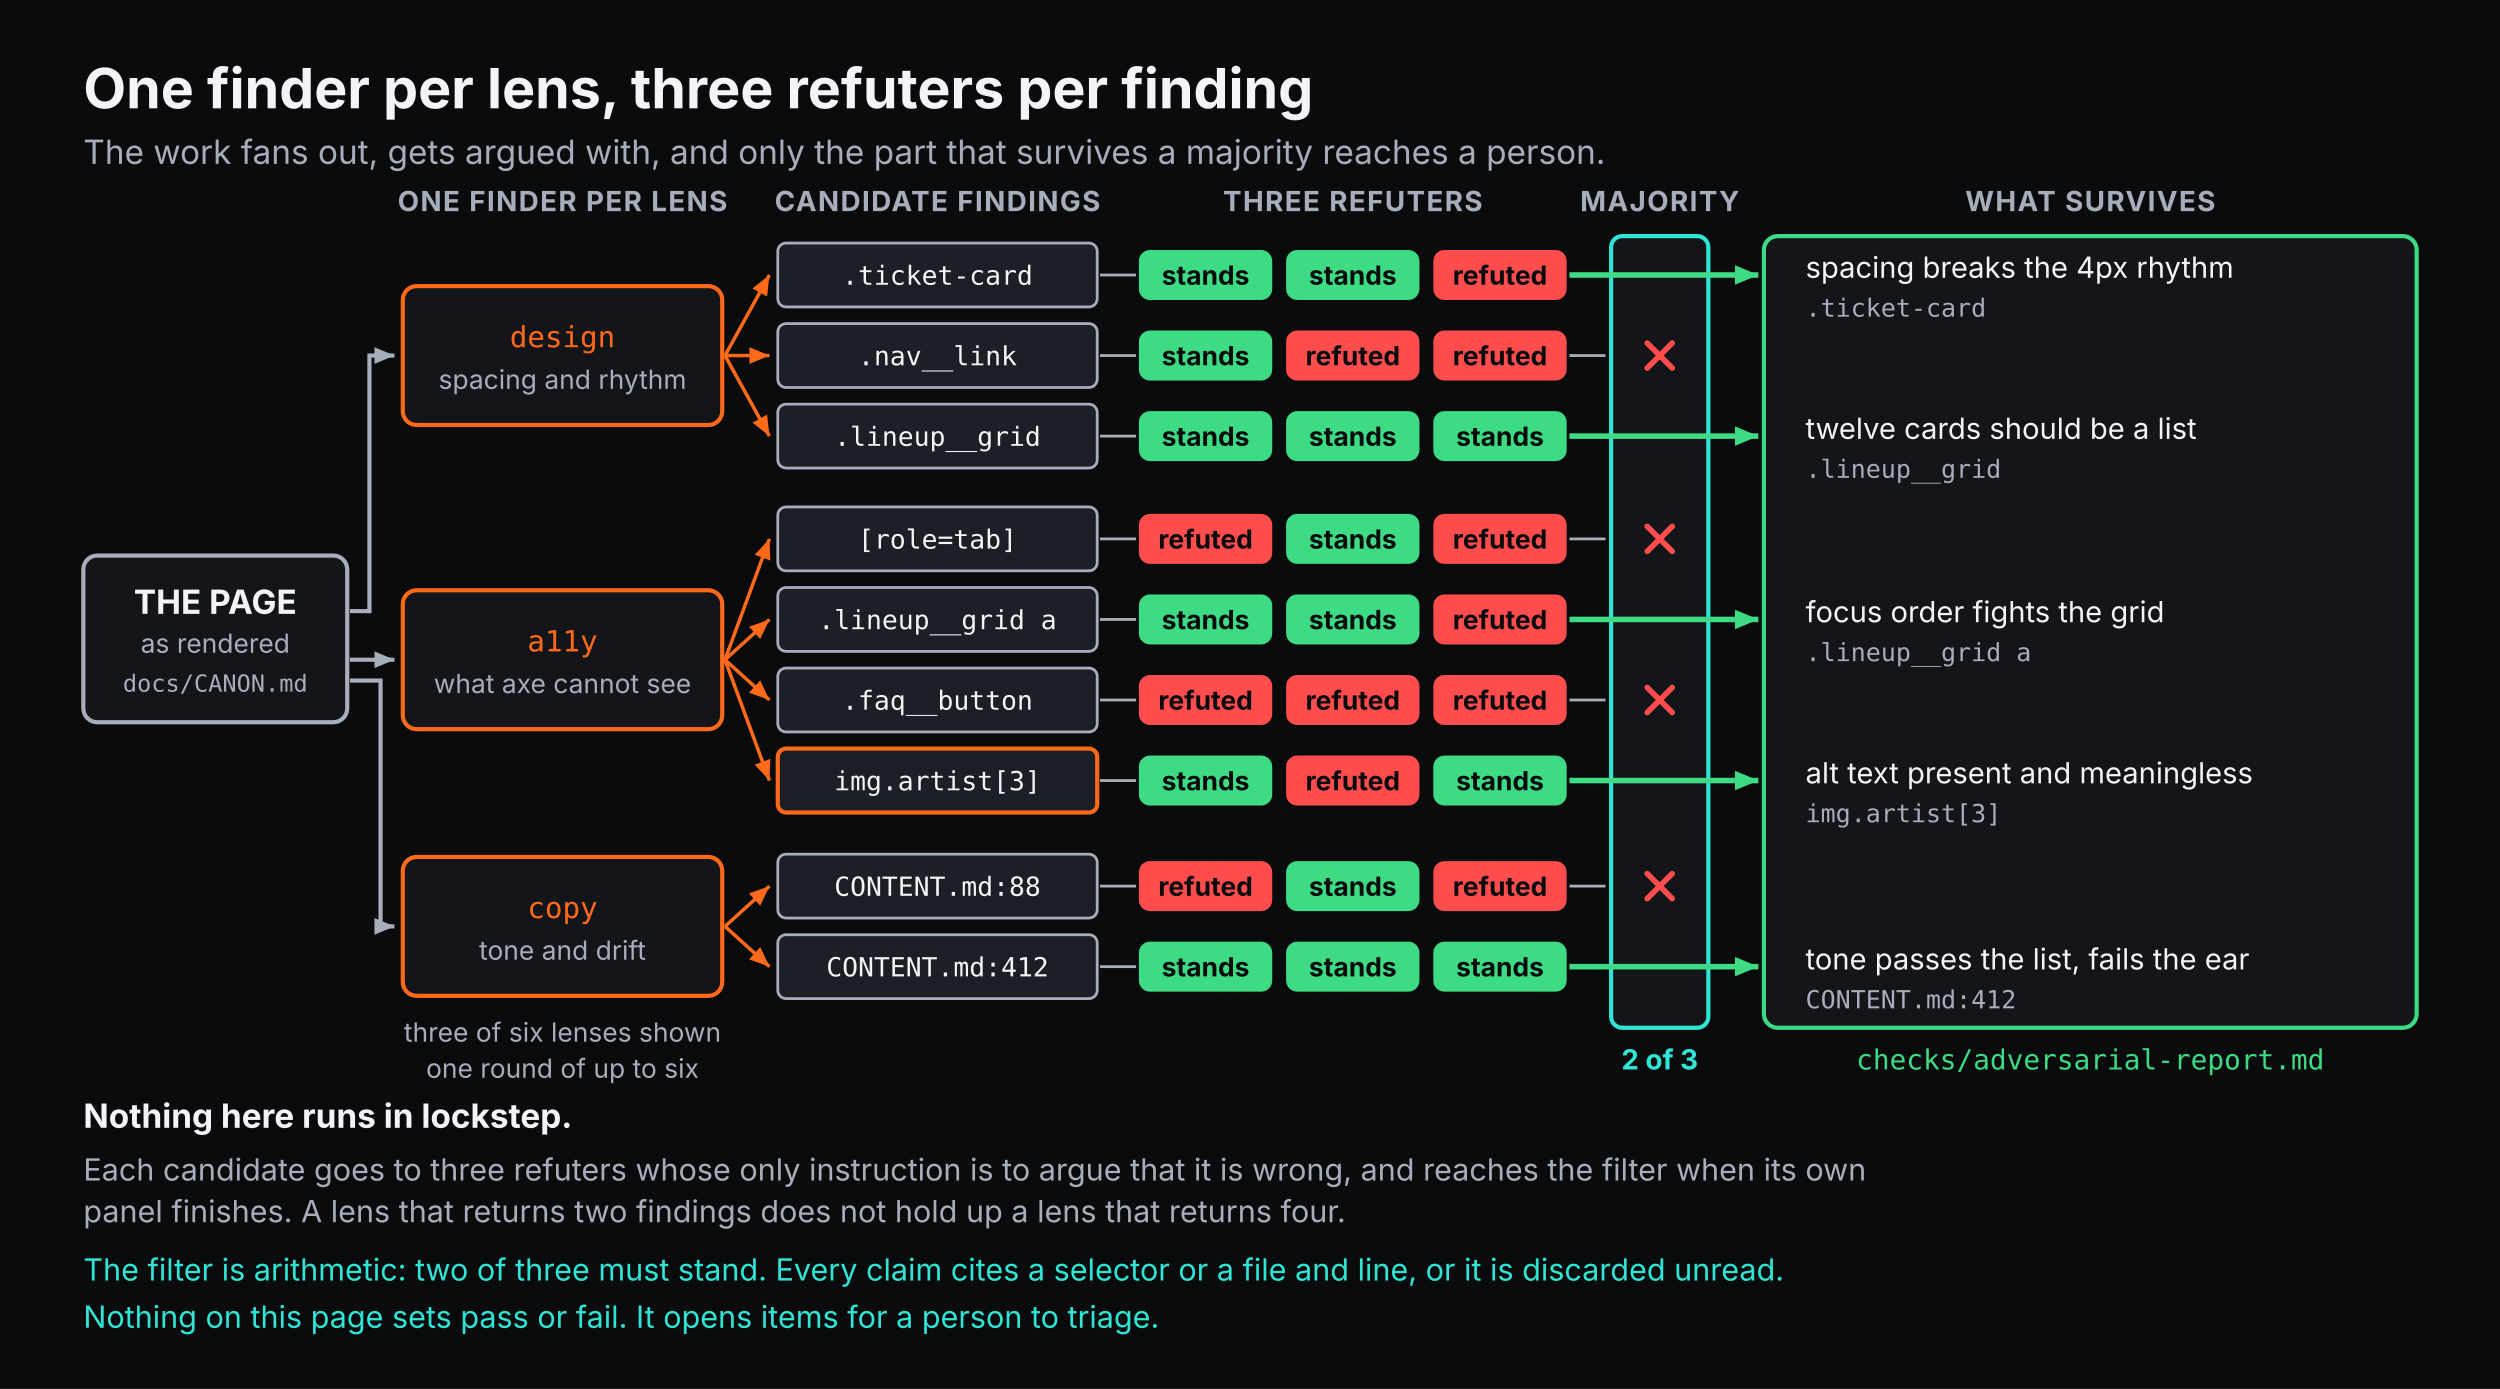
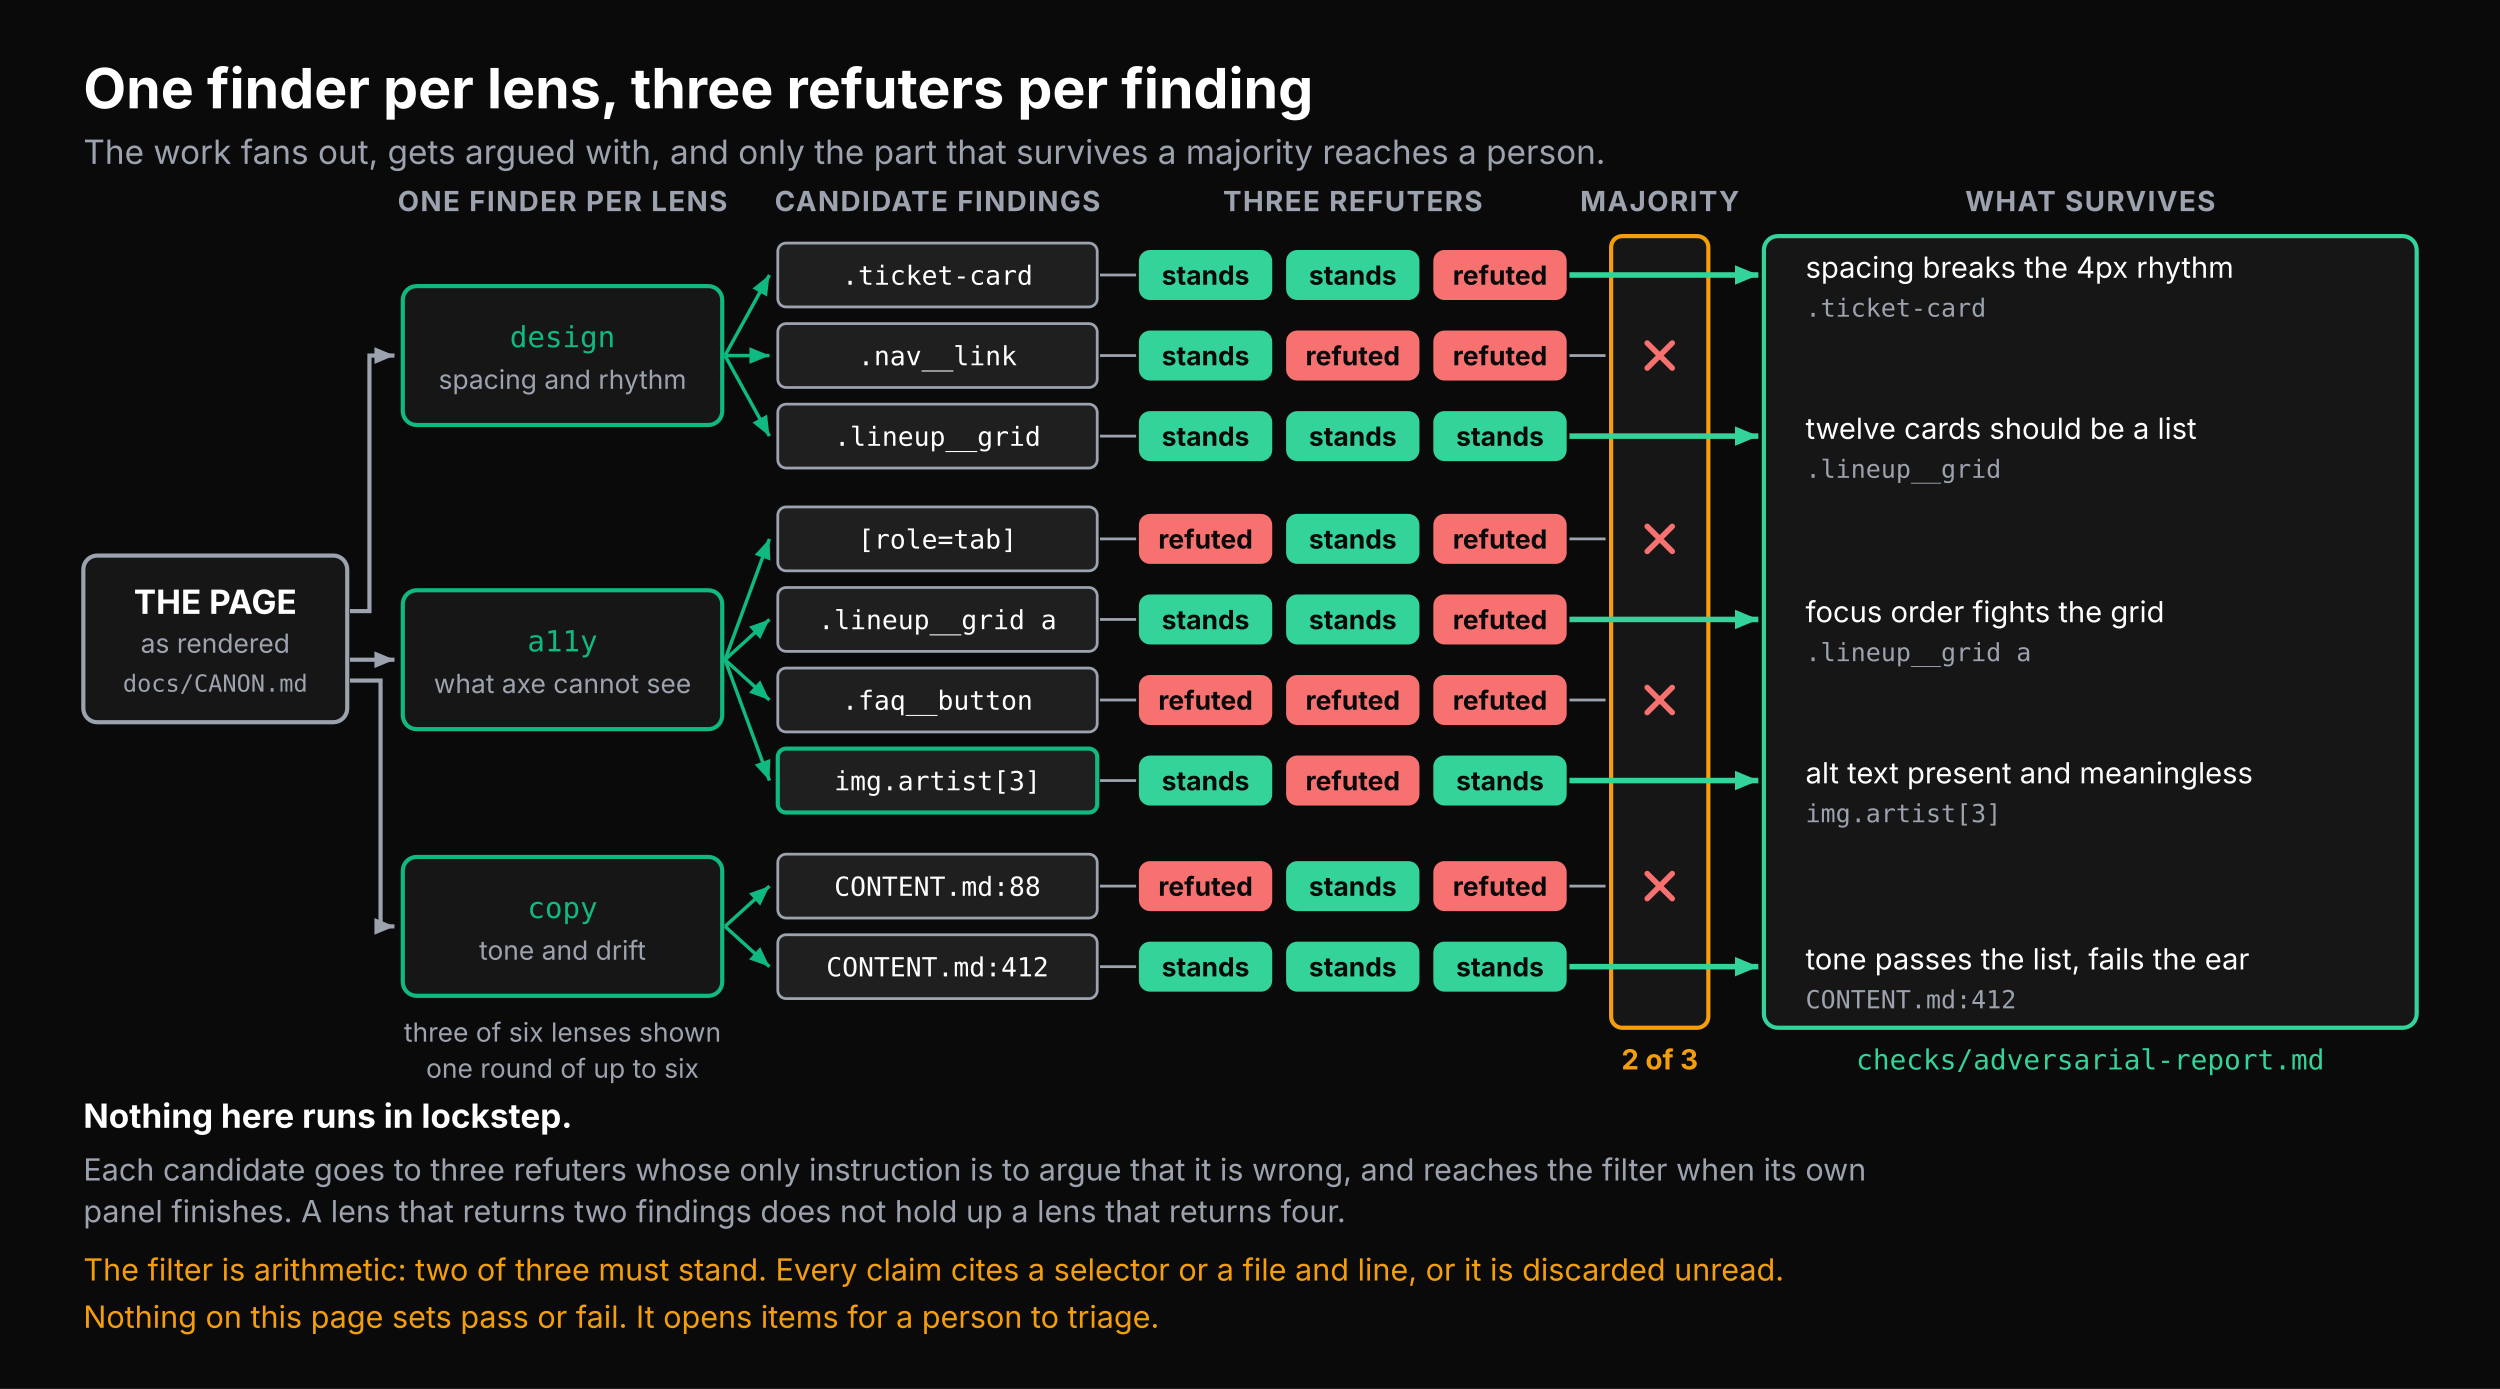
<svg xmlns="http://www.w3.org/2000/svg" viewBox="0 0 1800 1000" width="1800" height="1000" role="img" aria-labelledby="t05 d05">
  <defs>
    <marker id="ah-sodium" viewBox="0 0 12 10" refX="12" refY="5" markerWidth="16" markerHeight="12" markerUnits="userSpaceOnUse" orient="auto">
-       <path d="M0 0 L12 5 L0 10 Z" fill="#FF6A1A" />
+       <path d="M0 0 L12 5 L0 10 Z" fill="#10B981" />
    </marker>
    <marker id="ah-neutral" viewBox="0 0 12 10" refX="12" refY="5" markerWidth="16" markerHeight="12" markerUnits="userSpaceOnUse" orient="auto">
-       <path d="M0 0 L12 5 L0 10 Z" fill="#A7AEBB" />
+       <path d="M0 0 L12 5 L0 10 Z" fill="#9CA3AF" />
    </marker>
    <marker id="ah-success" viewBox="0 0 12 10" refX="12" refY="5" markerWidth="18" markerHeight="14" markerUnits="userSpaceOnUse" orient="auto">
-       <path d="M0 0 L12 5 L0 10 Z" fill="#3DDC84" />
+       <path d="M0 0 L12 5 L0 10 Z" fill="#34D399" />
    </marker>
  </defs>
-   <rect x="0" y="0" width="1800" height="1000" fill="#0A0B0D" />
+   <rect x="0" y="0" width="1800" height="1000" fill="#0A0A0A" />
  <g font-family="Inter, system-ui, -apple-system, 'Segoe UI', Helvetica, Arial, sans-serif">
-     <text x="60" y="78" font-size="40" font-weight="700" fill="#F2F4F7">One finder per lens, three refuters per finding</text>
-     <text x="60" y="118" font-size="24" fill="#A7AEBB">The work fans out, gets argued with, and only the part that survives a majority reaches a person.</text>
-     <g font-size="20" font-weight="700" fill="#A7AEBB" letter-spacing="1" text-anchor="middle">
+     <text x="60" y="78" font-size="40" font-weight="700" fill="#FFFFFF">One finder per lens, three refuters per finding</text>
+     <text x="60" y="118" font-size="24" fill="#9CA3AF">The work fans out, gets argued with, and only the part that survives a majority reaches a person.</text>
+     <g font-size="20" font-weight="700" fill="#9CA3AF" letter-spacing="1" text-anchor="middle">
      <text x="405" y="152">ONE FINDER PER LENS</text>
      <text x="675" y="152">CANDIDATE FINDINGS</text>
      <text x="974" y="152">THREE REFUTERS</text>
      <text x="1195" y="152">MAJORITY</text>
      <text x="1505" y="152">WHAT SURVIVES</text>
    </g>
-     <rect x="60" y="400" width="190" height="120" rx="10" fill="#131519" stroke="#A7AEBB" stroke-width="3" />
-     <text x="155" y="442" font-size="24" font-weight="700" fill="#F2F4F7" text-anchor="middle">THE PAGE</text>
-     <text x="155" y="470" font-size="19" fill="#A7AEBB" text-anchor="middle">as rendered</text>
-     <text x="155" y="498" font-size="17" fill="#A7AEBB" text-anchor="middle" font-family="'JetBrains Mono', ui-monospace, SFMono-Regular, Menlo, Consolas, monospace">docs/CANON.md</text>
-     <polyline points="252,440 266,440 266,256 284,256" fill="none" stroke="#A7AEBB" stroke-width="3" marker-end="url(#ah-neutral)" />
-     <line x1="252" y1="475" x2="284" y2="475" stroke="#A7AEBB" stroke-width="3" marker-end="url(#ah-neutral)" />
-     <polyline points="252,490 274,490 274,667 284,667" fill="none" stroke="#A7AEBB" stroke-width="3" marker-end="url(#ah-neutral)" />
-     <rect x="290" y="206" width="230" height="100" rx="10" fill="#131519" stroke="#FF6A1A" stroke-width="3" />
-     <text x="405" y="250" font-size="21" fill="#FF6A1A" text-anchor="middle" font-family="'JetBrains Mono', ui-monospace, SFMono-Regular, Menlo, Consolas, monospace">design</text>
-     <text x="405" y="280" font-size="19" fill="#A7AEBB" text-anchor="middle">spacing and rhythm</text>
-     <rect x="290" y="425" width="230" height="100" rx="10" fill="#131519" stroke="#FF6A1A" stroke-width="3" />
-     <text x="405" y="469" font-size="21" fill="#FF6A1A" text-anchor="middle" font-family="'JetBrains Mono', ui-monospace, SFMono-Regular, Menlo, Consolas, monospace">a11y</text>
-     <text x="405" y="499" font-size="19" fill="#A7AEBB" text-anchor="middle">what axe cannot see</text>
-     <rect x="290" y="617" width="230" height="100" rx="10" fill="#131519" stroke="#FF6A1A" stroke-width="3" />
-     <text x="405" y="661" font-size="21" fill="#FF6A1A" text-anchor="middle" font-family="'JetBrains Mono', ui-monospace, SFMono-Regular, Menlo, Consolas, monospace">copy</text>
-     <text x="405" y="691" font-size="19" fill="#A7AEBB" text-anchor="middle">tone and drift</text>
-     <g font-size="19" fill="#A7AEBB" text-anchor="middle">
+     <rect x="60" y="400" width="190" height="120" rx="10" fill="#161616" stroke="#9CA3AF" stroke-width="3" />
+     <text x="155" y="442" font-size="24" font-weight="700" fill="#FFFFFF" text-anchor="middle">THE PAGE</text>
+     <text x="155" y="470" font-size="19" fill="#9CA3AF" text-anchor="middle">as rendered</text>
+     <text x="155" y="498" font-size="17" fill="#9CA3AF" text-anchor="middle" font-family="'JetBrains Mono', ui-monospace, SFMono-Regular, Menlo, Consolas, monospace">docs/CANON.md</text>
+     <polyline points="252,440 266,440 266,256 284,256" fill="none" stroke="#9CA3AF" stroke-width="3" marker-end="url(#ah-neutral)" />
+     <line x1="252" y1="475" x2="284" y2="475" stroke="#9CA3AF" stroke-width="3" marker-end="url(#ah-neutral)" />
+     <polyline points="252,490 274,490 274,667 284,667" fill="none" stroke="#9CA3AF" stroke-width="3" marker-end="url(#ah-neutral)" />
+     <rect x="290" y="206" width="230" height="100" rx="10" fill="#161616" stroke="#10B981" stroke-width="3" />
+     <text x="405" y="250" font-size="21" fill="#10B981" text-anchor="middle" font-family="'JetBrains Mono', ui-monospace, SFMono-Regular, Menlo, Consolas, monospace">design</text>
+     <text x="405" y="280" font-size="19" fill="#9CA3AF" text-anchor="middle">spacing and rhythm</text>
+     <rect x="290" y="425" width="230" height="100" rx="10" fill="#161616" stroke="#10B981" stroke-width="3" />
+     <text x="405" y="469" font-size="21" fill="#10B981" text-anchor="middle" font-family="'JetBrains Mono', ui-monospace, SFMono-Regular, Menlo, Consolas, monospace">a11y</text>
+     <text x="405" y="499" font-size="19" fill="#9CA3AF" text-anchor="middle">what axe cannot see</text>
+     <rect x="290" y="617" width="230" height="100" rx="10" fill="#161616" stroke="#10B981" stroke-width="3" />
+     <text x="405" y="661" font-size="21" fill="#10B981" text-anchor="middle" font-family="'JetBrains Mono', ui-monospace, SFMono-Regular, Menlo, Consolas, monospace">copy</text>
+     <text x="405" y="691" font-size="19" fill="#9CA3AF" text-anchor="middle">tone and drift</text>
+     <g font-size="19" fill="#9CA3AF" text-anchor="middle">
      <text x="405" y="750">three of six lenses shown</text>
      <text x="405" y="776">one round of up to six</text>
    </g>
-     <g stroke="#FF6A1A" stroke-width="2.5" fill="none" marker-end="url(#ah-sodium)">
+     <g stroke="#10B981" stroke-width="2.5" fill="none" marker-end="url(#ah-sodium)">
      <line x1="522" y1="256" x2="554" y2="198" />
      <line x1="522" y1="256" x2="554" y2="256" />
      <line x1="522" y1="256" x2="554" y2="314" />
      <line x1="522" y1="475" x2="554" y2="388" />
      <line x1="522" y1="475" x2="554" y2="446" />
      <line x1="522" y1="475" x2="554" y2="504" />
      <line x1="522" y1="475" x2="554" y2="562" />
      <line x1="522" y1="667" x2="554" y2="638" />
      <line x1="522" y1="667" x2="554" y2="696" />
    </g>
-     <g font-family="'JetBrains Mono', ui-monospace, SFMono-Regular, Menlo, Consolas, monospace" font-size="19" fill="#F2F4F7" text-anchor="middle">
-       <rect x="560" y="175" width="230" height="46" rx="6" fill="#1C1F25" stroke="#A7AEBB" stroke-width="2" />
+     <g font-family="'JetBrains Mono', ui-monospace, SFMono-Regular, Menlo, Consolas, monospace" font-size="19" fill="#FFFFFF" text-anchor="middle">
+       <rect x="560" y="175" width="230" height="46" rx="6" fill="#1F1F1F" stroke="#9CA3AF" stroke-width="2" />
      <text x="675" y="205">.ticket-card</text>
-       <rect x="560" y="233" width="230" height="46" rx="6" fill="#1C1F25" stroke="#A7AEBB" stroke-width="2" />
+       <rect x="560" y="233" width="230" height="46" rx="6" fill="#1F1F1F" stroke="#9CA3AF" stroke-width="2" />
      <text x="675" y="263">.nav__link</text>
-       <rect x="560" y="291" width="230" height="46" rx="6" fill="#1C1F25" stroke="#A7AEBB" stroke-width="2" />
+       <rect x="560" y="291" width="230" height="46" rx="6" fill="#1F1F1F" stroke="#9CA3AF" stroke-width="2" />
      <text x="675" y="321">.lineup__grid</text>
-       <rect x="560" y="365" width="230" height="46" rx="6" fill="#1C1F25" stroke="#A7AEBB" stroke-width="2" />
+       <rect x="560" y="365" width="230" height="46" rx="6" fill="#1F1F1F" stroke="#9CA3AF" stroke-width="2" />
      <text x="675" y="395">[role=tab]</text>
-       <rect x="560" y="423" width="230" height="46" rx="6" fill="#1C1F25" stroke="#A7AEBB" stroke-width="2" />
+       <rect x="560" y="423" width="230" height="46" rx="6" fill="#1F1F1F" stroke="#9CA3AF" stroke-width="2" />
      <text x="675" y="453">.lineup__grid a</text>
-       <rect x="560" y="481" width="230" height="46" rx="6" fill="#1C1F25" stroke="#A7AEBB" stroke-width="2" />
+       <rect x="560" y="481" width="230" height="46" rx="6" fill="#1F1F1F" stroke="#9CA3AF" stroke-width="2" />
      <text x="675" y="511">.faq__button</text>
-       <rect x="560" y="539" width="230" height="46" rx="6" fill="#1C1F25" stroke="#FF6A1A" stroke-width="3" />
+       <rect x="560" y="539" width="230" height="46" rx="6" fill="#1F1F1F" stroke="#10B981" stroke-width="3" />
      <text x="675" y="569">img.artist[3]</text>
-       <rect x="560" y="615" width="230" height="46" rx="6" fill="#1C1F25" stroke="#A7AEBB" stroke-width="2" />
+       <rect x="560" y="615" width="230" height="46" rx="6" fill="#1F1F1F" stroke="#9CA3AF" stroke-width="2" />
      <text x="675" y="645">CONTENT.md:88</text>
-       <rect x="560" y="673" width="230" height="46" rx="6" fill="#1C1F25" stroke="#A7AEBB" stroke-width="2" />
+       <rect x="560" y="673" width="230" height="46" rx="6" fill="#1F1F1F" stroke="#9CA3AF" stroke-width="2" />
      <text x="675" y="703">CONTENT.md:412</text>
    </g>
-     <g stroke="#A7AEBB" stroke-width="2">
+     <g stroke="#9CA3AF" stroke-width="2">
      <line x1="792" y1="198" x2="818" y2="198" />
      <line x1="792" y1="256" x2="818" y2="256" />
      <line x1="792" y1="314" x2="818" y2="314" />
      <line x1="792" y1="388" x2="818" y2="388" />
      <line x1="792" y1="446" x2="818" y2="446" />
      <line x1="792" y1="504" x2="818" y2="504" />
      <line x1="792" y1="562" x2="818" y2="562" />
      <line x1="792" y1="638" x2="818" y2="638" />
      <line x1="792" y1="696" x2="818" y2="696" />
    </g>
-     <g font-size="19" font-weight="700" fill="#0A0B0D" text-anchor="middle">
-       <rect x="820" y="180" width="96" height="36" rx="8" fill="#3DDC84" />
+     <g font-size="19" font-weight="700" fill="#0A0A0A" text-anchor="middle">
+       <rect x="820" y="180" width="96" height="36" rx="8" fill="#34D399" />
      <text x="868" y="205">stands</text>
-       <rect x="926" y="180" width="96" height="36" rx="8" fill="#3DDC84" />
+       <rect x="926" y="180" width="96" height="36" rx="8" fill="#34D399" />
      <text x="974" y="205">stands</text>
-       <rect x="1032" y="180" width="96" height="36" rx="8" fill="#FF4D4D" />
+       <rect x="1032" y="180" width="96" height="36" rx="8" fill="#F87171" />
      <text x="1080" y="205">refuted</text>
-       <rect x="820" y="238" width="96" height="36" rx="8" fill="#3DDC84" />
+       <rect x="820" y="238" width="96" height="36" rx="8" fill="#34D399" />
      <text x="868" y="263">stands</text>
-       <rect x="926" y="238" width="96" height="36" rx="8" fill="#FF4D4D" />
+       <rect x="926" y="238" width="96" height="36" rx="8" fill="#F87171" />
      <text x="974" y="263">refuted</text>
-       <rect x="1032" y="238" width="96" height="36" rx="8" fill="#FF4D4D" />
+       <rect x="1032" y="238" width="96" height="36" rx="8" fill="#F87171" />
      <text x="1080" y="263">refuted</text>
-       <rect x="820" y="296" width="96" height="36" rx="8" fill="#3DDC84" />
+       <rect x="820" y="296" width="96" height="36" rx="8" fill="#34D399" />
      <text x="868" y="321">stands</text>
-       <rect x="926" y="296" width="96" height="36" rx="8" fill="#3DDC84" />
+       <rect x="926" y="296" width="96" height="36" rx="8" fill="#34D399" />
      <text x="974" y="321">stands</text>
-       <rect x="1032" y="296" width="96" height="36" rx="8" fill="#3DDC84" />
+       <rect x="1032" y="296" width="96" height="36" rx="8" fill="#34D399" />
      <text x="1080" y="321">stands</text>
-       <rect x="820" y="370" width="96" height="36" rx="8" fill="#FF4D4D" />
+       <rect x="820" y="370" width="96" height="36" rx="8" fill="#F87171" />
      <text x="868" y="395">refuted</text>
-       <rect x="926" y="370" width="96" height="36" rx="8" fill="#3DDC84" />
+       <rect x="926" y="370" width="96" height="36" rx="8" fill="#34D399" />
      <text x="974" y="395">stands</text>
-       <rect x="1032" y="370" width="96" height="36" rx="8" fill="#FF4D4D" />
+       <rect x="1032" y="370" width="96" height="36" rx="8" fill="#F87171" />
      <text x="1080" y="395">refuted</text>
-       <rect x="820" y="428" width="96" height="36" rx="8" fill="#3DDC84" />
+       <rect x="820" y="428" width="96" height="36" rx="8" fill="#34D399" />
      <text x="868" y="453">stands</text>
-       <rect x="926" y="428" width="96" height="36" rx="8" fill="#3DDC84" />
+       <rect x="926" y="428" width="96" height="36" rx="8" fill="#34D399" />
      <text x="974" y="453">stands</text>
-       <rect x="1032" y="428" width="96" height="36" rx="8" fill="#FF4D4D" />
+       <rect x="1032" y="428" width="96" height="36" rx="8" fill="#F87171" />
      <text x="1080" y="453">refuted</text>
-       <rect x="820" y="486" width="96" height="36" rx="8" fill="#FF4D4D" />
+       <rect x="820" y="486" width="96" height="36" rx="8" fill="#F87171" />
      <text x="868" y="511">refuted</text>
-       <rect x="926" y="486" width="96" height="36" rx="8" fill="#FF4D4D" />
+       <rect x="926" y="486" width="96" height="36" rx="8" fill="#F87171" />
      <text x="974" y="511">refuted</text>
-       <rect x="1032" y="486" width="96" height="36" rx="8" fill="#FF4D4D" />
+       <rect x="1032" y="486" width="96" height="36" rx="8" fill="#F87171" />
      <text x="1080" y="511">refuted</text>
-       <rect x="820" y="544" width="96" height="36" rx="8" fill="#3DDC84" />
+       <rect x="820" y="544" width="96" height="36" rx="8" fill="#34D399" />
      <text x="868" y="569">stands</text>
-       <rect x="926" y="544" width="96" height="36" rx="8" fill="#FF4D4D" />
+       <rect x="926" y="544" width="96" height="36" rx="8" fill="#F87171" />
      <text x="974" y="569">refuted</text>
-       <rect x="1032" y="544" width="96" height="36" rx="8" fill="#3DDC84" />
+       <rect x="1032" y="544" width="96" height="36" rx="8" fill="#34D399" />
      <text x="1080" y="569">stands</text>
-       <rect x="820" y="620" width="96" height="36" rx="8" fill="#FF4D4D" />
+       <rect x="820" y="620" width="96" height="36" rx="8" fill="#F87171" />
      <text x="868" y="645">refuted</text>
-       <rect x="926" y="620" width="96" height="36" rx="8" fill="#3DDC84" />
+       <rect x="926" y="620" width="96" height="36" rx="8" fill="#34D399" />
      <text x="974" y="645">stands</text>
-       <rect x="1032" y="620" width="96" height="36" rx="8" fill="#FF4D4D" />
+       <rect x="1032" y="620" width="96" height="36" rx="8" fill="#F87171" />
      <text x="1080" y="645">refuted</text>
-       <rect x="820" y="678" width="96" height="36" rx="8" fill="#3DDC84" />
+       <rect x="820" y="678" width="96" height="36" rx="8" fill="#34D399" />
      <text x="868" y="703">stands</text>
-       <rect x="926" y="678" width="96" height="36" rx="8" fill="#3DDC84" />
+       <rect x="926" y="678" width="96" height="36" rx="8" fill="#34D399" />
      <text x="974" y="703">stands</text>
-       <rect x="1032" y="678" width="96" height="36" rx="8" fill="#3DDC84" />
+       <rect x="1032" y="678" width="96" height="36" rx="8" fill="#34D399" />
      <text x="1080" y="703">stands</text>
    </g>
-     <rect x="1160" y="170" width="70" height="570" rx="8" fill="#131519" stroke="#2FE6D6" stroke-width="3" />
-     <text x="1195" y="770" font-size="20" font-weight="700" fill="#2FE6D6" text-anchor="middle">2 of 3</text>
-     <text x="1505" y="770" font-size="20" fill="#3DDC84" text-anchor="middle" font-family="'JetBrains Mono', ui-monospace, SFMono-Regular, Menlo, Consolas, monospace">checks/adversarial-report.md</text>
-     <rect x="1270" y="170" width="470" height="570" rx="10" fill="#131519" stroke="#3DDC84" stroke-width="3" />
-     <g stroke="#A7AEBB" stroke-width="2">
+     <rect x="1160" y="170" width="70" height="570" rx="8" fill="#161616" stroke="#F59E0B" stroke-width="3" />
+     <text x="1195" y="770" font-size="20" font-weight="700" fill="#F59E0B" text-anchor="middle">2 of 3</text>
+     <text x="1505" y="770" font-size="20" fill="#34D399" text-anchor="middle" font-family="'JetBrains Mono', ui-monospace, SFMono-Regular, Menlo, Consolas, monospace">checks/adversarial-report.md</text>
+     <rect x="1270" y="170" width="470" height="570" rx="10" fill="#161616" stroke="#34D399" stroke-width="3" />
+     <g stroke="#9CA3AF" stroke-width="2">
      <line x1="1130" y1="256" x2="1156" y2="256" />
      <line x1="1130" y1="388" x2="1156" y2="388" />
      <line x1="1130" y1="504" x2="1156" y2="504" />
      <line x1="1130" y1="638" x2="1156" y2="638" />
    </g>
-     <g stroke="#FF4D4D" stroke-width="4" stroke-linecap="round">
+     <g stroke="#F87171" stroke-width="4" stroke-linecap="round">
      <path d="M1186 247 l18 18 M1204 247 l-18 18" />
      <path d="M1186 379 l18 18 M1204 379 l-18 18" />
      <path d="M1186 495 l18 18 M1204 495 l-18 18" />
      <path d="M1186 629 l18 18 M1204 629 l-18 18" />
    </g>
-     <g stroke="#3DDC84" stroke-width="4" marker-end="url(#ah-success)">
+     <g stroke="#34D399" stroke-width="4" marker-end="url(#ah-success)">
      <line x1="1130" y1="198" x2="1266" y2="198" />
      <line x1="1130" y1="314" x2="1266" y2="314" />
      <line x1="1130" y1="446" x2="1266" y2="446" />
      <line x1="1130" y1="562" x2="1266" y2="562" />
      <line x1="1130" y1="696" x2="1266" y2="696" />
    </g>
    <g>
-       <text x="1300" y="200" font-size="21" fill="#F2F4F7">spacing breaks the 4px rhythm</text>
-       <text x="1300" y="228" font-size="18" fill="#A7AEBB" font-family="'JetBrains Mono', ui-monospace, SFMono-Regular, Menlo, Consolas, monospace">.ticket-card</text>
-       <text x="1300" y="316" font-size="21" fill="#F2F4F7">twelve cards should be a list</text>
-       <text x="1300" y="344" font-size="18" fill="#A7AEBB" font-family="'JetBrains Mono', ui-monospace, SFMono-Regular, Menlo, Consolas, monospace">.lineup__grid</text>
-       <text x="1300" y="448" font-size="21" fill="#F2F4F7">focus order fights the grid</text>
-       <text x="1300" y="476" font-size="18" fill="#A7AEBB" font-family="'JetBrains Mono', ui-monospace, SFMono-Regular, Menlo, Consolas, monospace">.lineup__grid a</text>
-       <text x="1300" y="564" font-size="21" fill="#F2F4F7">alt text present and meaningless</text>
-       <text x="1300" y="592" font-size="18" fill="#A7AEBB" font-family="'JetBrains Mono', ui-monospace, SFMono-Regular, Menlo, Consolas, monospace">img.artist[3]</text>
-       <text x="1300" y="698" font-size="21" fill="#F2F4F7">tone passes the list, fails the ear</text>
-       <text x="1300" y="726" font-size="18" fill="#A7AEBB" font-family="'JetBrains Mono', ui-monospace, SFMono-Regular, Menlo, Consolas, monospace">CONTENT.md:412</text>
+       <text x="1300" y="200" font-size="21" fill="#FFFFFF">spacing breaks the 4px rhythm</text>
+       <text x="1300" y="228" font-size="18" fill="#9CA3AF" font-family="'JetBrains Mono', ui-monospace, SFMono-Regular, Menlo, Consolas, monospace">.ticket-card</text>
+       <text x="1300" y="316" font-size="21" fill="#FFFFFF">twelve cards should be a list</text>
+       <text x="1300" y="344" font-size="18" fill="#9CA3AF" font-family="'JetBrains Mono', ui-monospace, SFMono-Regular, Menlo, Consolas, monospace">.lineup__grid</text>
+       <text x="1300" y="448" font-size="21" fill="#FFFFFF">focus order fights the grid</text>
+       <text x="1300" y="476" font-size="18" fill="#9CA3AF" font-family="'JetBrains Mono', ui-monospace, SFMono-Regular, Menlo, Consolas, monospace">.lineup__grid a</text>
+       <text x="1300" y="564" font-size="21" fill="#FFFFFF">alt text present and meaningless</text>
+       <text x="1300" y="592" font-size="18" fill="#9CA3AF" font-family="'JetBrains Mono', ui-monospace, SFMono-Regular, Menlo, Consolas, monospace">img.artist[3]</text>
+       <text x="1300" y="698" font-size="21" fill="#FFFFFF">tone passes the list, fails the ear</text>
+       <text x="1300" y="726" font-size="18" fill="#9CA3AF" font-family="'JetBrains Mono', ui-monospace, SFMono-Regular, Menlo, Consolas, monospace">CONTENT.md:412</text>
    </g>
-     <text x="60" y="812" font-size="24" font-weight="700" fill="#F2F4F7">Nothing here runs in lockstep.</text>
-     <text x="60" y="850" font-size="22" fill="#A7AEBB">Each candidate goes to three refuters whose only instruction is to argue that it is wrong, and reaches the filter when its own</text>
-     <text x="60" y="880" font-size="22" fill="#A7AEBB">panel finishes. A lens that returns two findings does not hold up a lens that returns four.</text>
-     <text x="60" y="922" font-size="22" fill="#2FE6D6">The filter is arithmetic: two of three must stand. Every claim cites a selector or a file and line, or it is discarded unread.</text>
-     <text x="60" y="956" font-size="22" fill="#2FE6D6">Nothing on this page sets pass or fail. It opens items for a person to triage.</text>
+     <text x="60" y="812" font-size="24" font-weight="700" fill="#FFFFFF">Nothing here runs in lockstep.</text>
+     <text x="60" y="850" font-size="22" fill="#9CA3AF">Each candidate goes to three refuters whose only instruction is to argue that it is wrong, and reaches the filter when its own</text>
+     <text x="60" y="880" font-size="22" fill="#9CA3AF">panel finishes. A lens that returns two findings does not hold up a lens that returns four.</text>
+     <text x="60" y="922" font-size="22" fill="#F59E0B">The filter is arithmetic: two of three must stand. Every claim cites a selector or a file and line, or it is discarded unread.</text>
+     <text x="60" y="956" font-size="22" fill="#F59E0B">Nothing on this page sets pass or fail. It opens items for a person to triage.</text>
  </g>
</svg>
